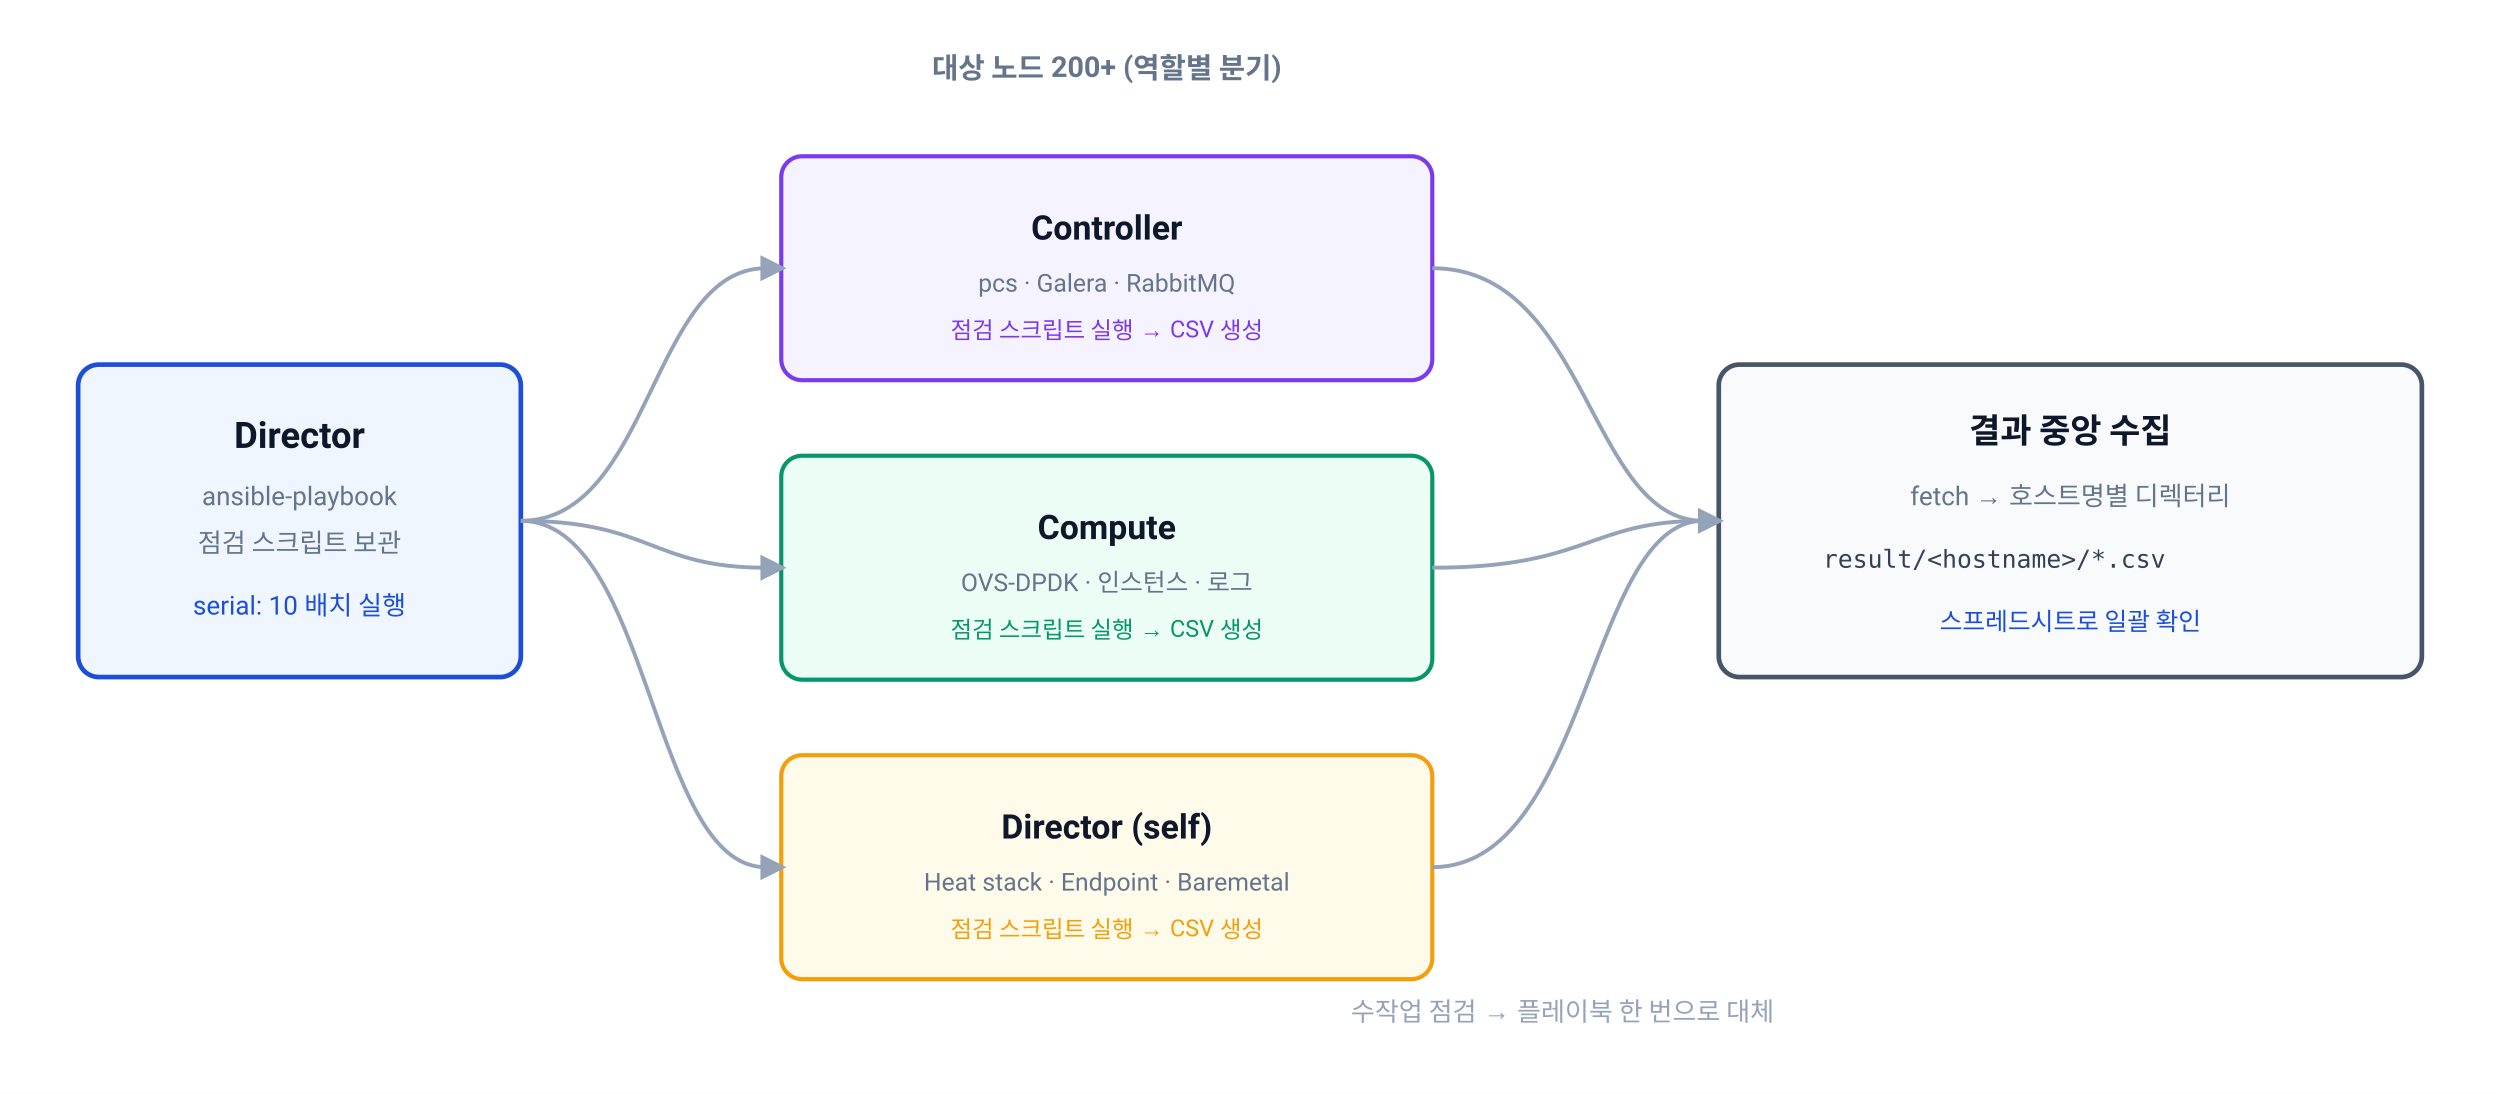
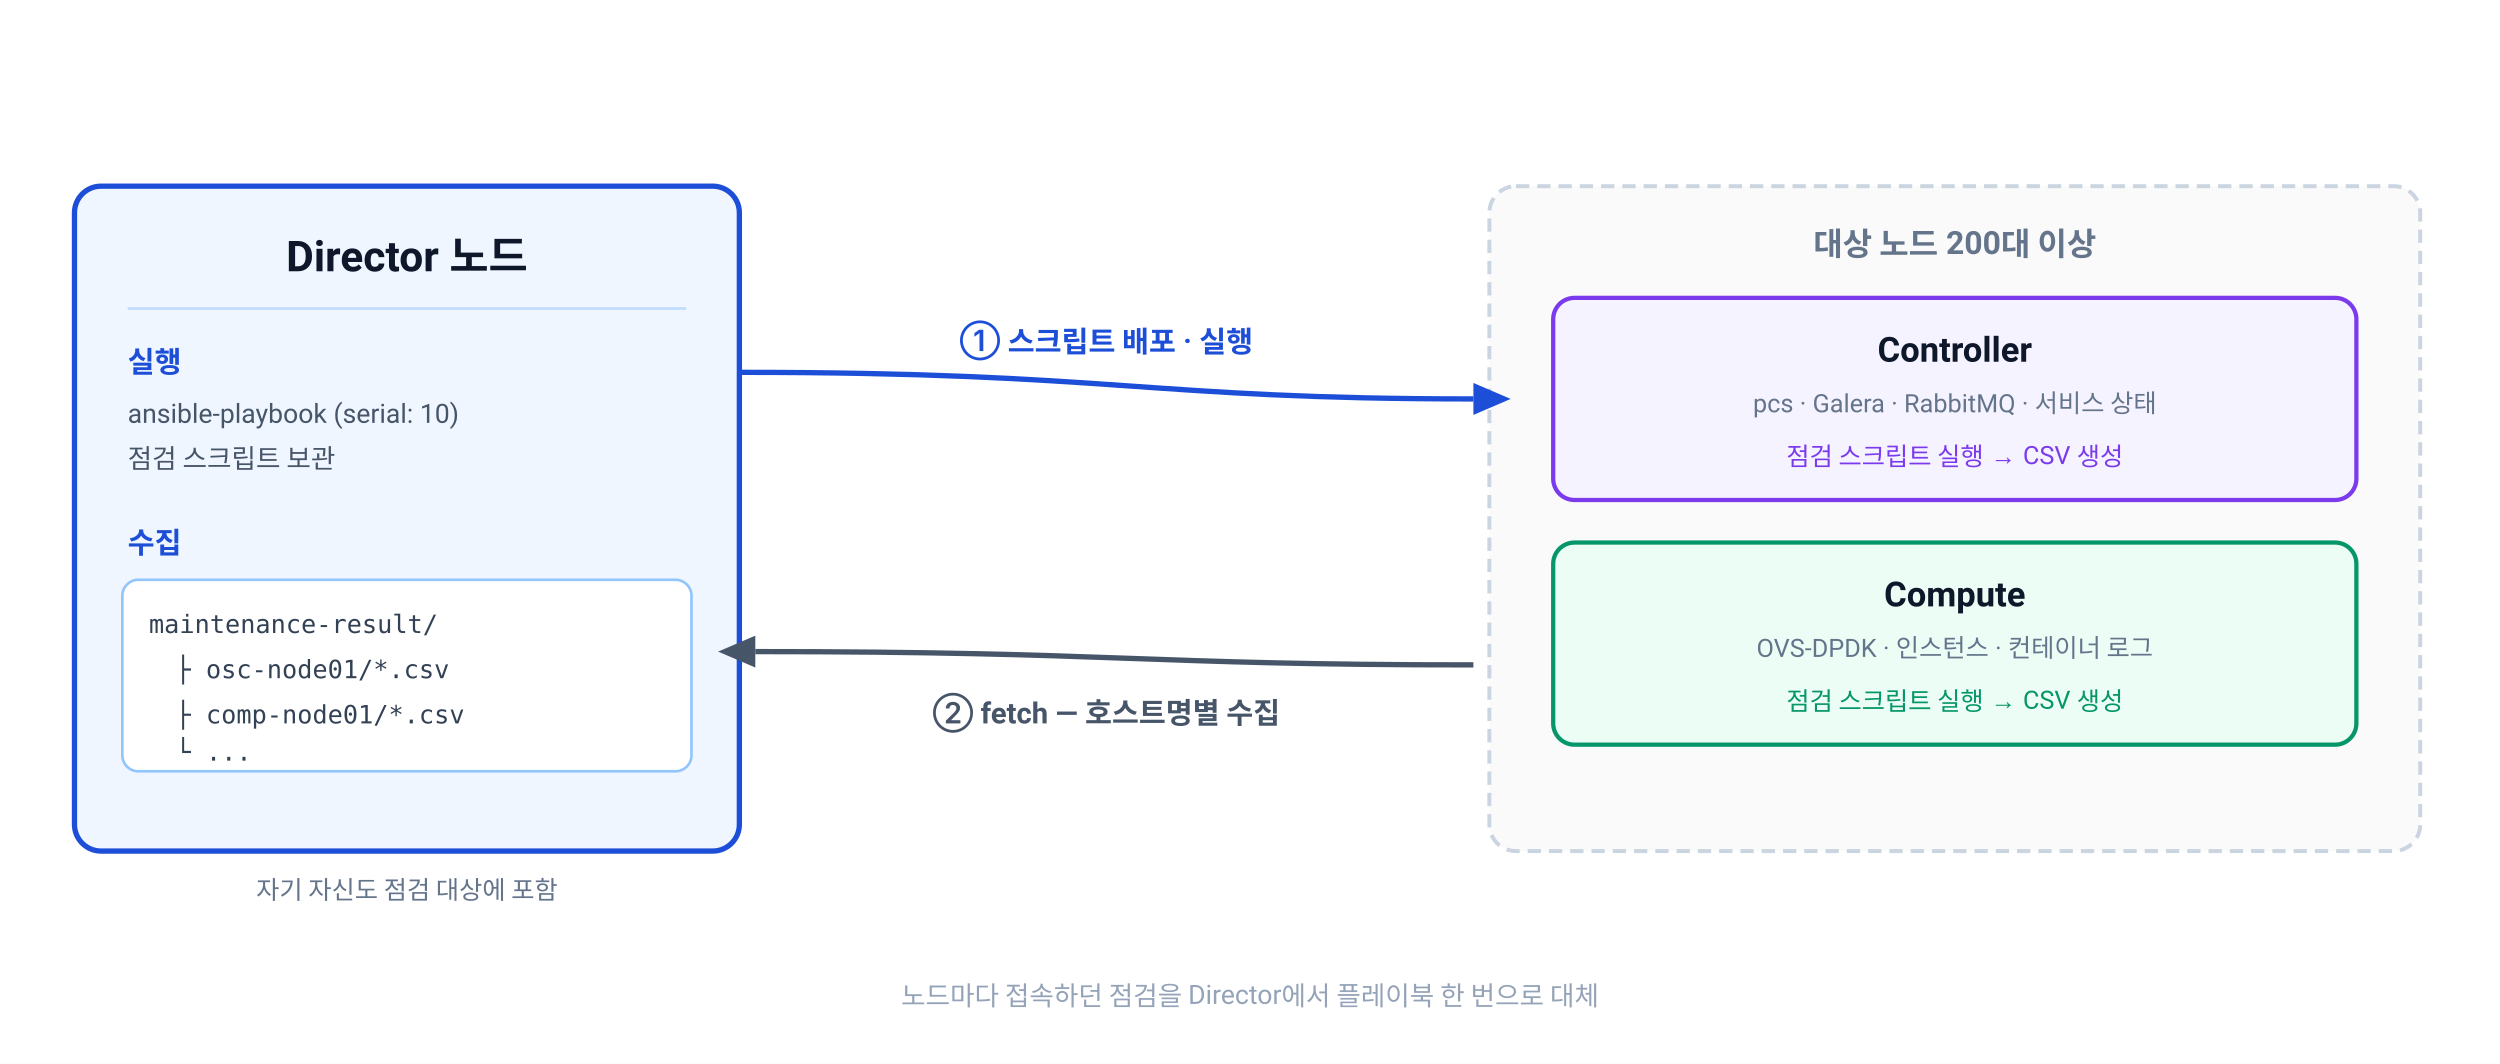
- <svg xmlns="http://www.w3.org/2000/svg" viewBox="0 0 960 420" width="960" height="420" font-family="-apple-system, BlinkMacSystemFont, 'Segoe UI', Roboto, Arial, sans-serif">
-   <rect x="0" y="0" width="960" height="420" fill="#ffffff" />
-   <rect x="30" y="140" width="170" height="120" rx="8" fill="#eff6ff" stroke="#1d4ed8" stroke-width="1.8" />
-   <text x="115" y="172" text-anchor="middle" font-size="14" font-weight="700" fill="#0f172a">Director</text>
-   <text x="115" y="194" text-anchor="middle" font-size="10" fill="#64748b">ansible-playbook</text>
-   <text x="115" y="212" text-anchor="middle" font-size="10" fill="#64748b">점검 스크립트 보관</text>
-   <text x="115" y="236" text-anchor="middle" font-size="10" fill="#1d4ed8">serial: 10 배치 실행</text>
-   <rect x="300" y="60" width="250" height="86" rx="8" fill="#f5f3ff" stroke="#7c3aed" stroke-width="1.6" />
-   <text x="425" y="92" text-anchor="middle" font-size="13" font-weight="700" fill="#0f172a">Controller</text>
-   <text x="425" y="112" text-anchor="middle" font-size="9.5" fill="#64748b">pcs · Galera · RabbitMQ</text>
-   <text x="425" y="130" text-anchor="middle" font-size="9" fill="#7c3aed">점검 스크립트 실행 → CSV 생성</text>
-   <path d="M 200 200 C 250 200, 250 103, 294 103" fill="none" stroke="#94a3b8" stroke-width="1.5" />
-   <polygon points="292,98 302,103 292,108" fill="#94a3b8" />
-   <rect x="300" y="175" width="250" height="86" rx="8" fill="#ecfdf5" stroke="#059669" stroke-width="1.6" />
-   <text x="425" y="207" text-anchor="middle" font-size="13" font-weight="700" fill="#0f172a">Compute</text>
-   <text x="425" y="227" text-anchor="middle" font-size="9.5" fill="#64748b">OVS-DPDK · 인스턴스 · 로그</text>
-   <text x="425" y="245" text-anchor="middle" font-size="9" fill="#059669">점검 스크립트 실행 → CSV 생성</text>
-   <path d="M 200 200 C 250 200, 250 218, 294 218" fill="none" stroke="#94a3b8" stroke-width="1.5" />
-   <polygon points="292,213 302,218 292,223" fill="#94a3b8" />
-   <rect x="300" y="290" width="250" height="86" rx="8" fill="#fffbeb" stroke="#f59e0b" stroke-width="1.6" />
-   <text x="425" y="322" text-anchor="middle" font-size="13" font-weight="700" fill="#0f172a">Director (self)</text>
-   <text x="425" y="342" text-anchor="middle" font-size="9.5" fill="#64748b">Heat stack · Endpoint · Baremetal</text>
-   <text x="425" y="360" text-anchor="middle" font-size="9" fill="#f59e0b">점검 스크립트 실행 → CSV 생성</text>
-   <path d="M 200 200 C 250 200, 250 333, 294 333" fill="none" stroke="#94a3b8" stroke-width="1.5" />
-   <polygon points="292,328 302,333 292,338" fill="#94a3b8" />
-   <text x="425" y="30" text-anchor="middle" font-size="11" font-weight="600" fill="#64748b">대상 노드 200+ (역할별 분기)</text>
-   <rect x="660" y="140" width="270" height="120" rx="8" fill="#f8fafc" stroke="#475569" stroke-width="1.8" />
-   <text x="795" y="170" text-anchor="middle" font-size="13" font-weight="700" fill="#0f172a">결과 중앙 수집</text>
-   <text x="795" y="194" text-anchor="middle" font-size="10" fill="#64748b">fetch → 호스트명별 디렉터리</text>
-   <text x="700" y="218" font-size="9.5" font-family="monospace" fill="#334155">result/&lt;hostname&gt;/*.csv</text>
-   <text x="795" y="242" text-anchor="middle" font-size="9.5" fill="#1d4ed8">스프레드시트로 일괄 확인</text>
-   <path d="M 550 103 C 610 103, 610 200, 654 200" fill="none" stroke="#94a3b8" stroke-width="1.5" />
-   <path d="M 550 218 C 610 218, 610 200, 654 200" fill="none" stroke="#94a3b8" stroke-width="1.5" />
-   <path d="M 550 333 C 610 333, 610 200, 654 200" fill="none" stroke="#94a3b8" stroke-width="1.5" />
-   <polygon points="652,195 662,200 652,205" fill="#94a3b8" />
-   <text x="600" y="392" text-anchor="middle" font-size="10" fill="#94a3b8">수작업 점검 → 플레이북 한 번으로 대체</text>
+ <svg xmlns="http://www.w3.org/2000/svg" viewBox="0 0 940 400" width="940" height="400" font-family="-apple-system, BlinkMacSystemFont, 'Segoe UI', Roboto, Arial, sans-serif">
+   <rect x="0" y="0" width="940" height="400" fill="#ffffff" />
+   <rect x="28" y="70" width="250" height="250" rx="10" fill="#eff6ff" stroke="#1d4ed8" stroke-width="2" />
+   <text x="153" y="102" text-anchor="middle" font-size="16" font-weight="700" fill="#0f172a">Director 노드</text>
+   <line x1="48" y1="116" x2="258" y2="116" stroke="#bfdbfe" />
+   <text x="48" y="140" font-size="11" font-weight="600" fill="#1d4ed8">실행</text>
+   <text x="48" y="159" font-size="10" fill="#475569">ansible-playbook (serial: 10)</text>
+   <text x="48" y="176" font-size="10" fill="#475569">점검 스크립트 보관</text>
+   <text x="48" y="208" font-size="11" font-weight="600" fill="#1d4ed8">수집</text>
+   <rect x="46" y="218" width="214" height="72" rx="6" fill="#ffffff" stroke="#93c5fd" />
+   <text x="56" y="238" font-size="9.5" font-family="monospace" fill="#334155">maintenance-result/</text>
+   <text x="66" y="255" font-size="9.5" font-family="monospace" fill="#334155">├ osc-node01/*.csv</text>
+   <text x="66" y="272" font-size="9.5" font-family="monospace" fill="#334155">├ comp-node01/*.csv</text>
+   <text x="66" y="286" font-size="9.5" font-family="monospace" fill="#334155">└ ...</text>
+   <text x="153" y="338" text-anchor="middle" font-size="9.5" fill="#64748b">자기 자신도 점검 대상에 포함</text>
+   <rect x="560" y="70" width="350" height="250" rx="10" fill="#fafafa" stroke="#cbd5e1" stroke-width="1.5" stroke-dasharray="5 3" />
+   <text x="735" y="96" text-anchor="middle" font-size="12" font-weight="700" fill="#64748b">대상 노드 200대 이상</text>
+   <rect x="584" y="112" width="302" height="76" rx="8" fill="#f5f3ff" stroke="#7c3aed" stroke-width="1.6" />
+   <text x="735" y="136" text-anchor="middle" font-size="13" font-weight="700" fill="#0f172a">Controller</text>
+   <text x="735" y="155" text-anchor="middle" font-size="9.5" fill="#64748b">pcs · Galera · RabbitMQ · 서비스 상태</text>
+   <text x="735" y="175" text-anchor="middle" font-size="9.5" fill="#7c3aed">점검 스크립트 실행 → CSV 생성</text>
+   <rect x="584" y="204" width="302" height="76" rx="8" fill="#ecfdf5" stroke="#059669" stroke-width="1.6" />
+   <text x="735" y="228" text-anchor="middle" font-size="13" font-weight="700" fill="#0f172a">Compute</text>
+   <text x="735" y="247" text-anchor="middle" font-size="9.5" fill="#64748b">OVS-DPDK · 인스턴스 · 컨테이너 로그</text>
+   <text x="735" y="267" text-anchor="middle" font-size="9.5" fill="#059669">점검 스크립트 실행 → CSV 생성</text>
+   <path d="M 278 140 C 420 140, 430 150, 554 150" fill="none" stroke="#1d4ed8" stroke-width="2" />
+   <polygon points="554,144 568,150 554,156" fill="#1d4ed8" />
+   <text x="416" y="132" text-anchor="middle" font-size="11" font-weight="600" fill="#1d4ed8">① 스크립트 배포 · 실행</text>
+   <path d="M 554 250 C 430 250, 420 245, 284 245" fill="none" stroke="#475569" stroke-width="2" />
+   <polygon points="284,239 270,245 284,251" fill="#475569" />
+   <text x="416" y="272" text-anchor="middle" font-size="11" font-weight="600" fill="#475569">② fetch — 호스트명별 수집</text>
+   <text x="470.0" y="378" text-anchor="middle" font-size="10" fill="#94a3b8">노드마다 접속하던 점검을 Director에서 플레이북 한 번으로 대체</text>
</svg>
